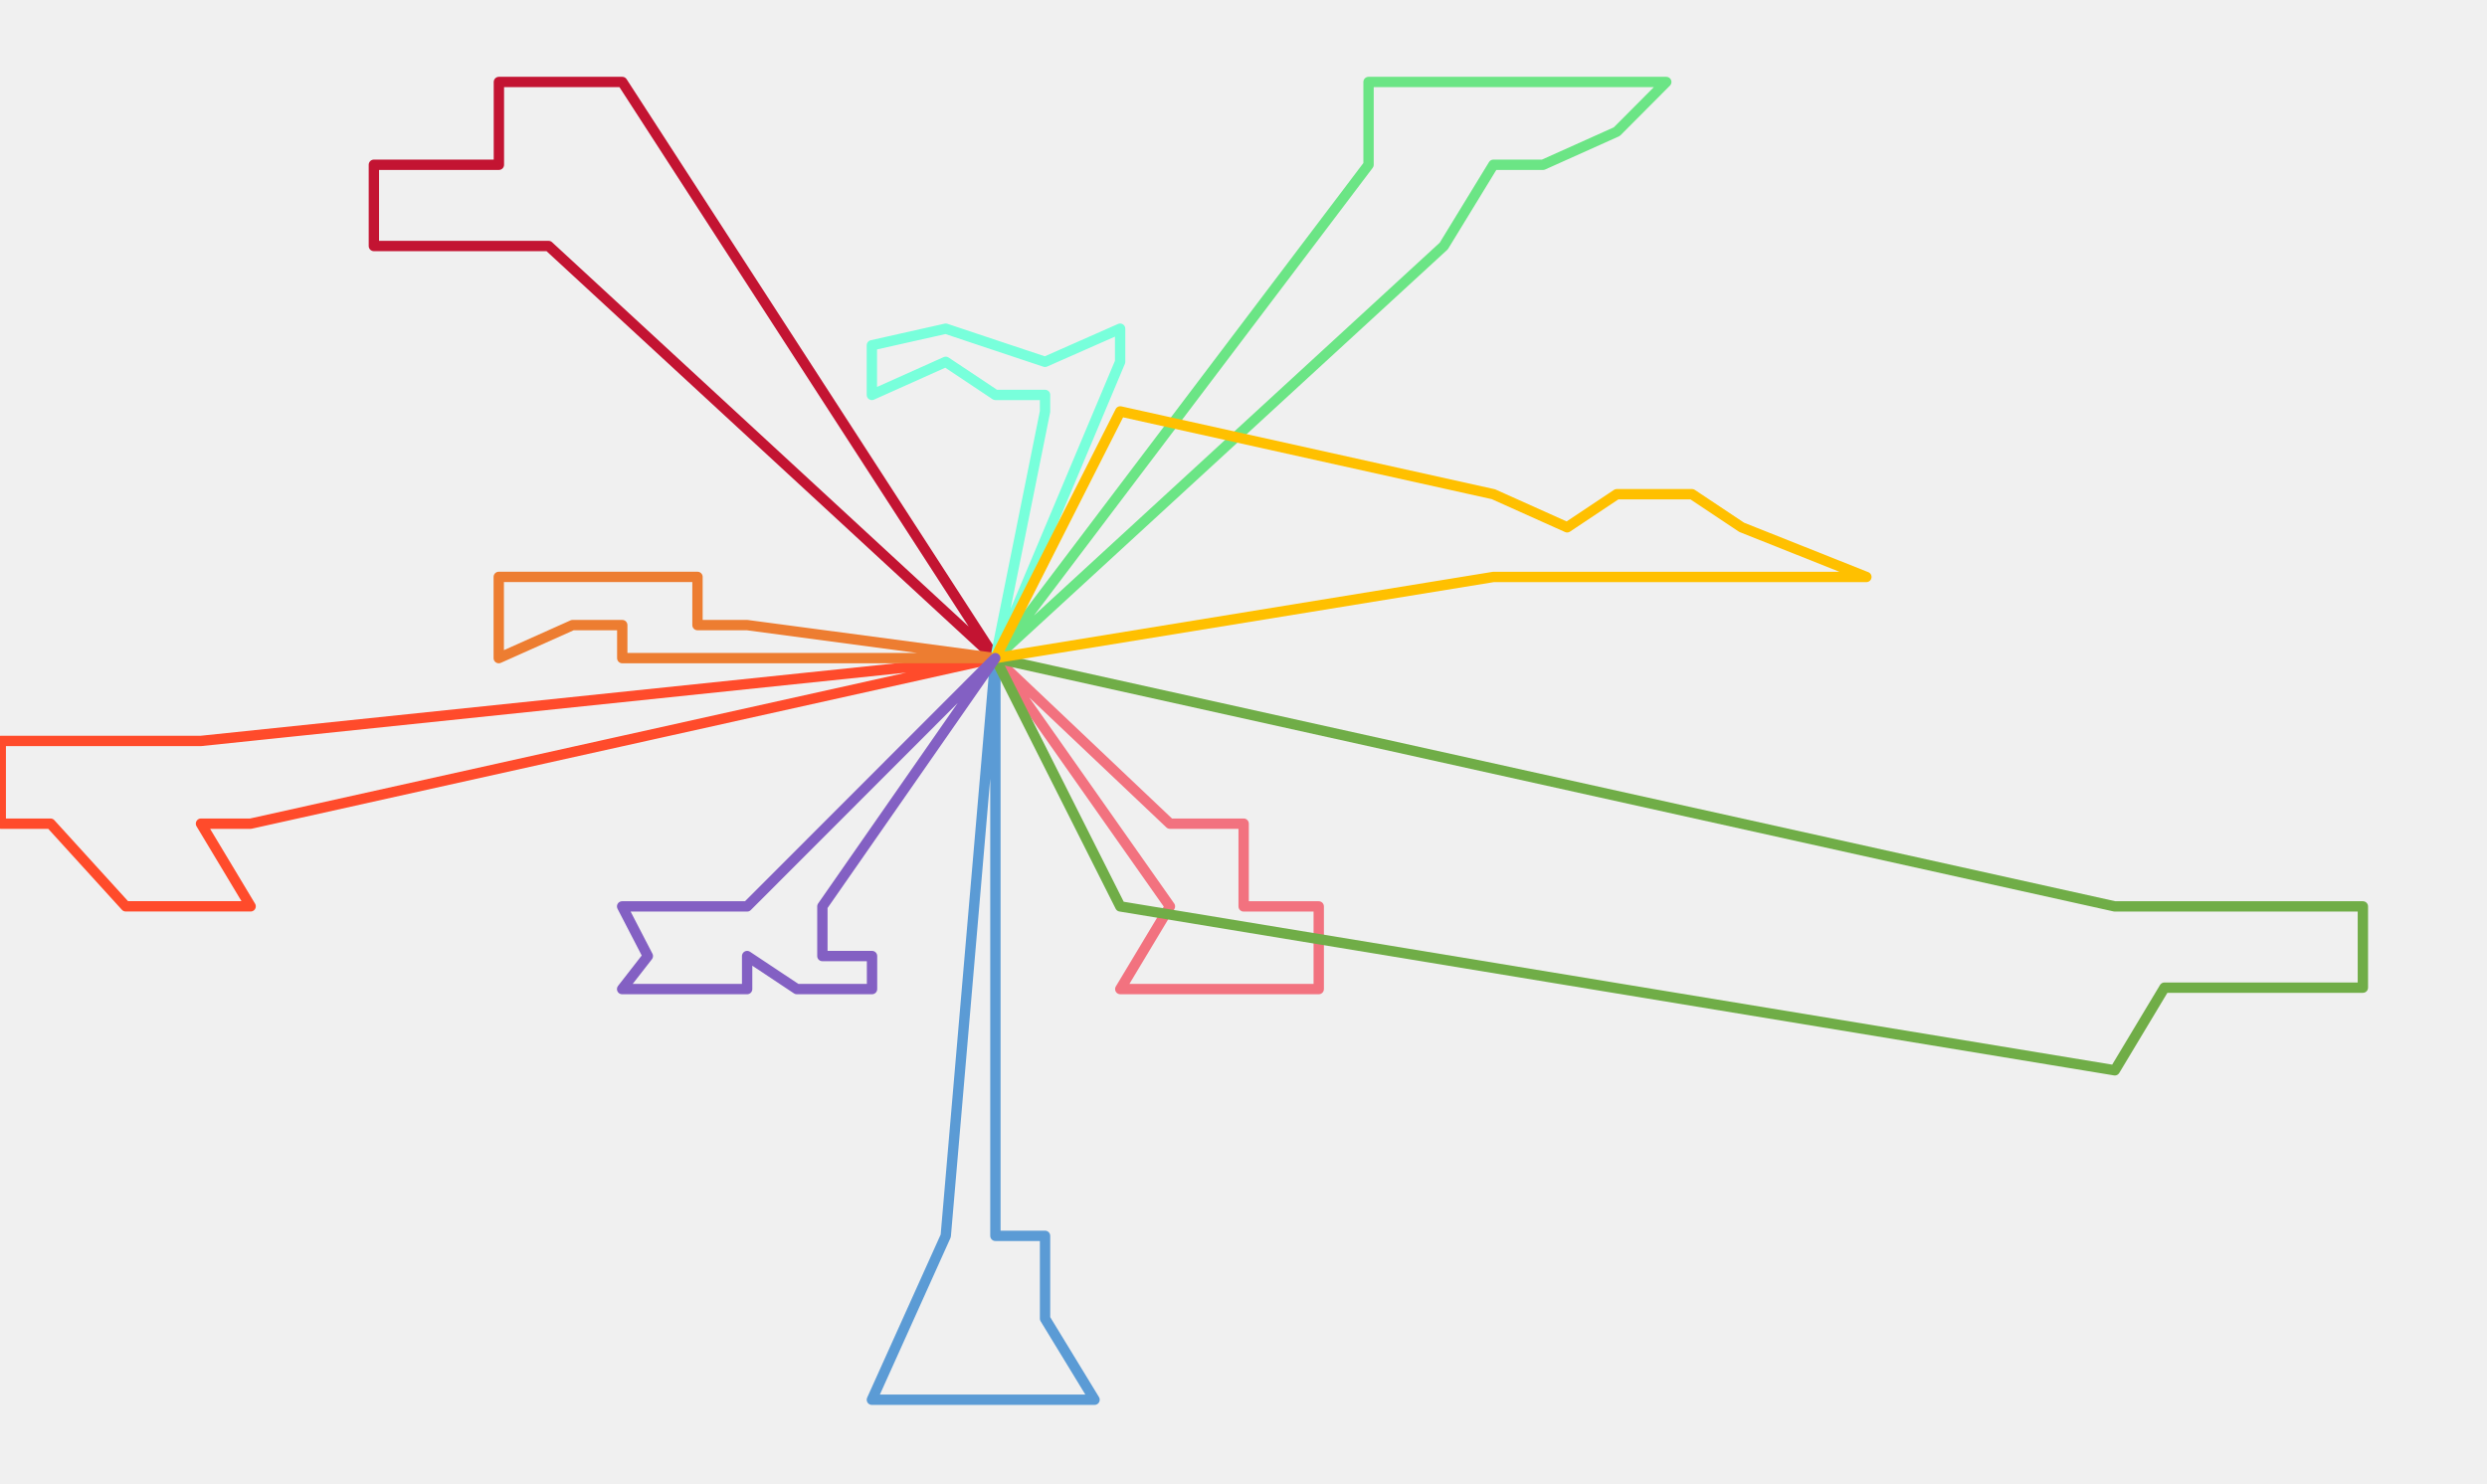
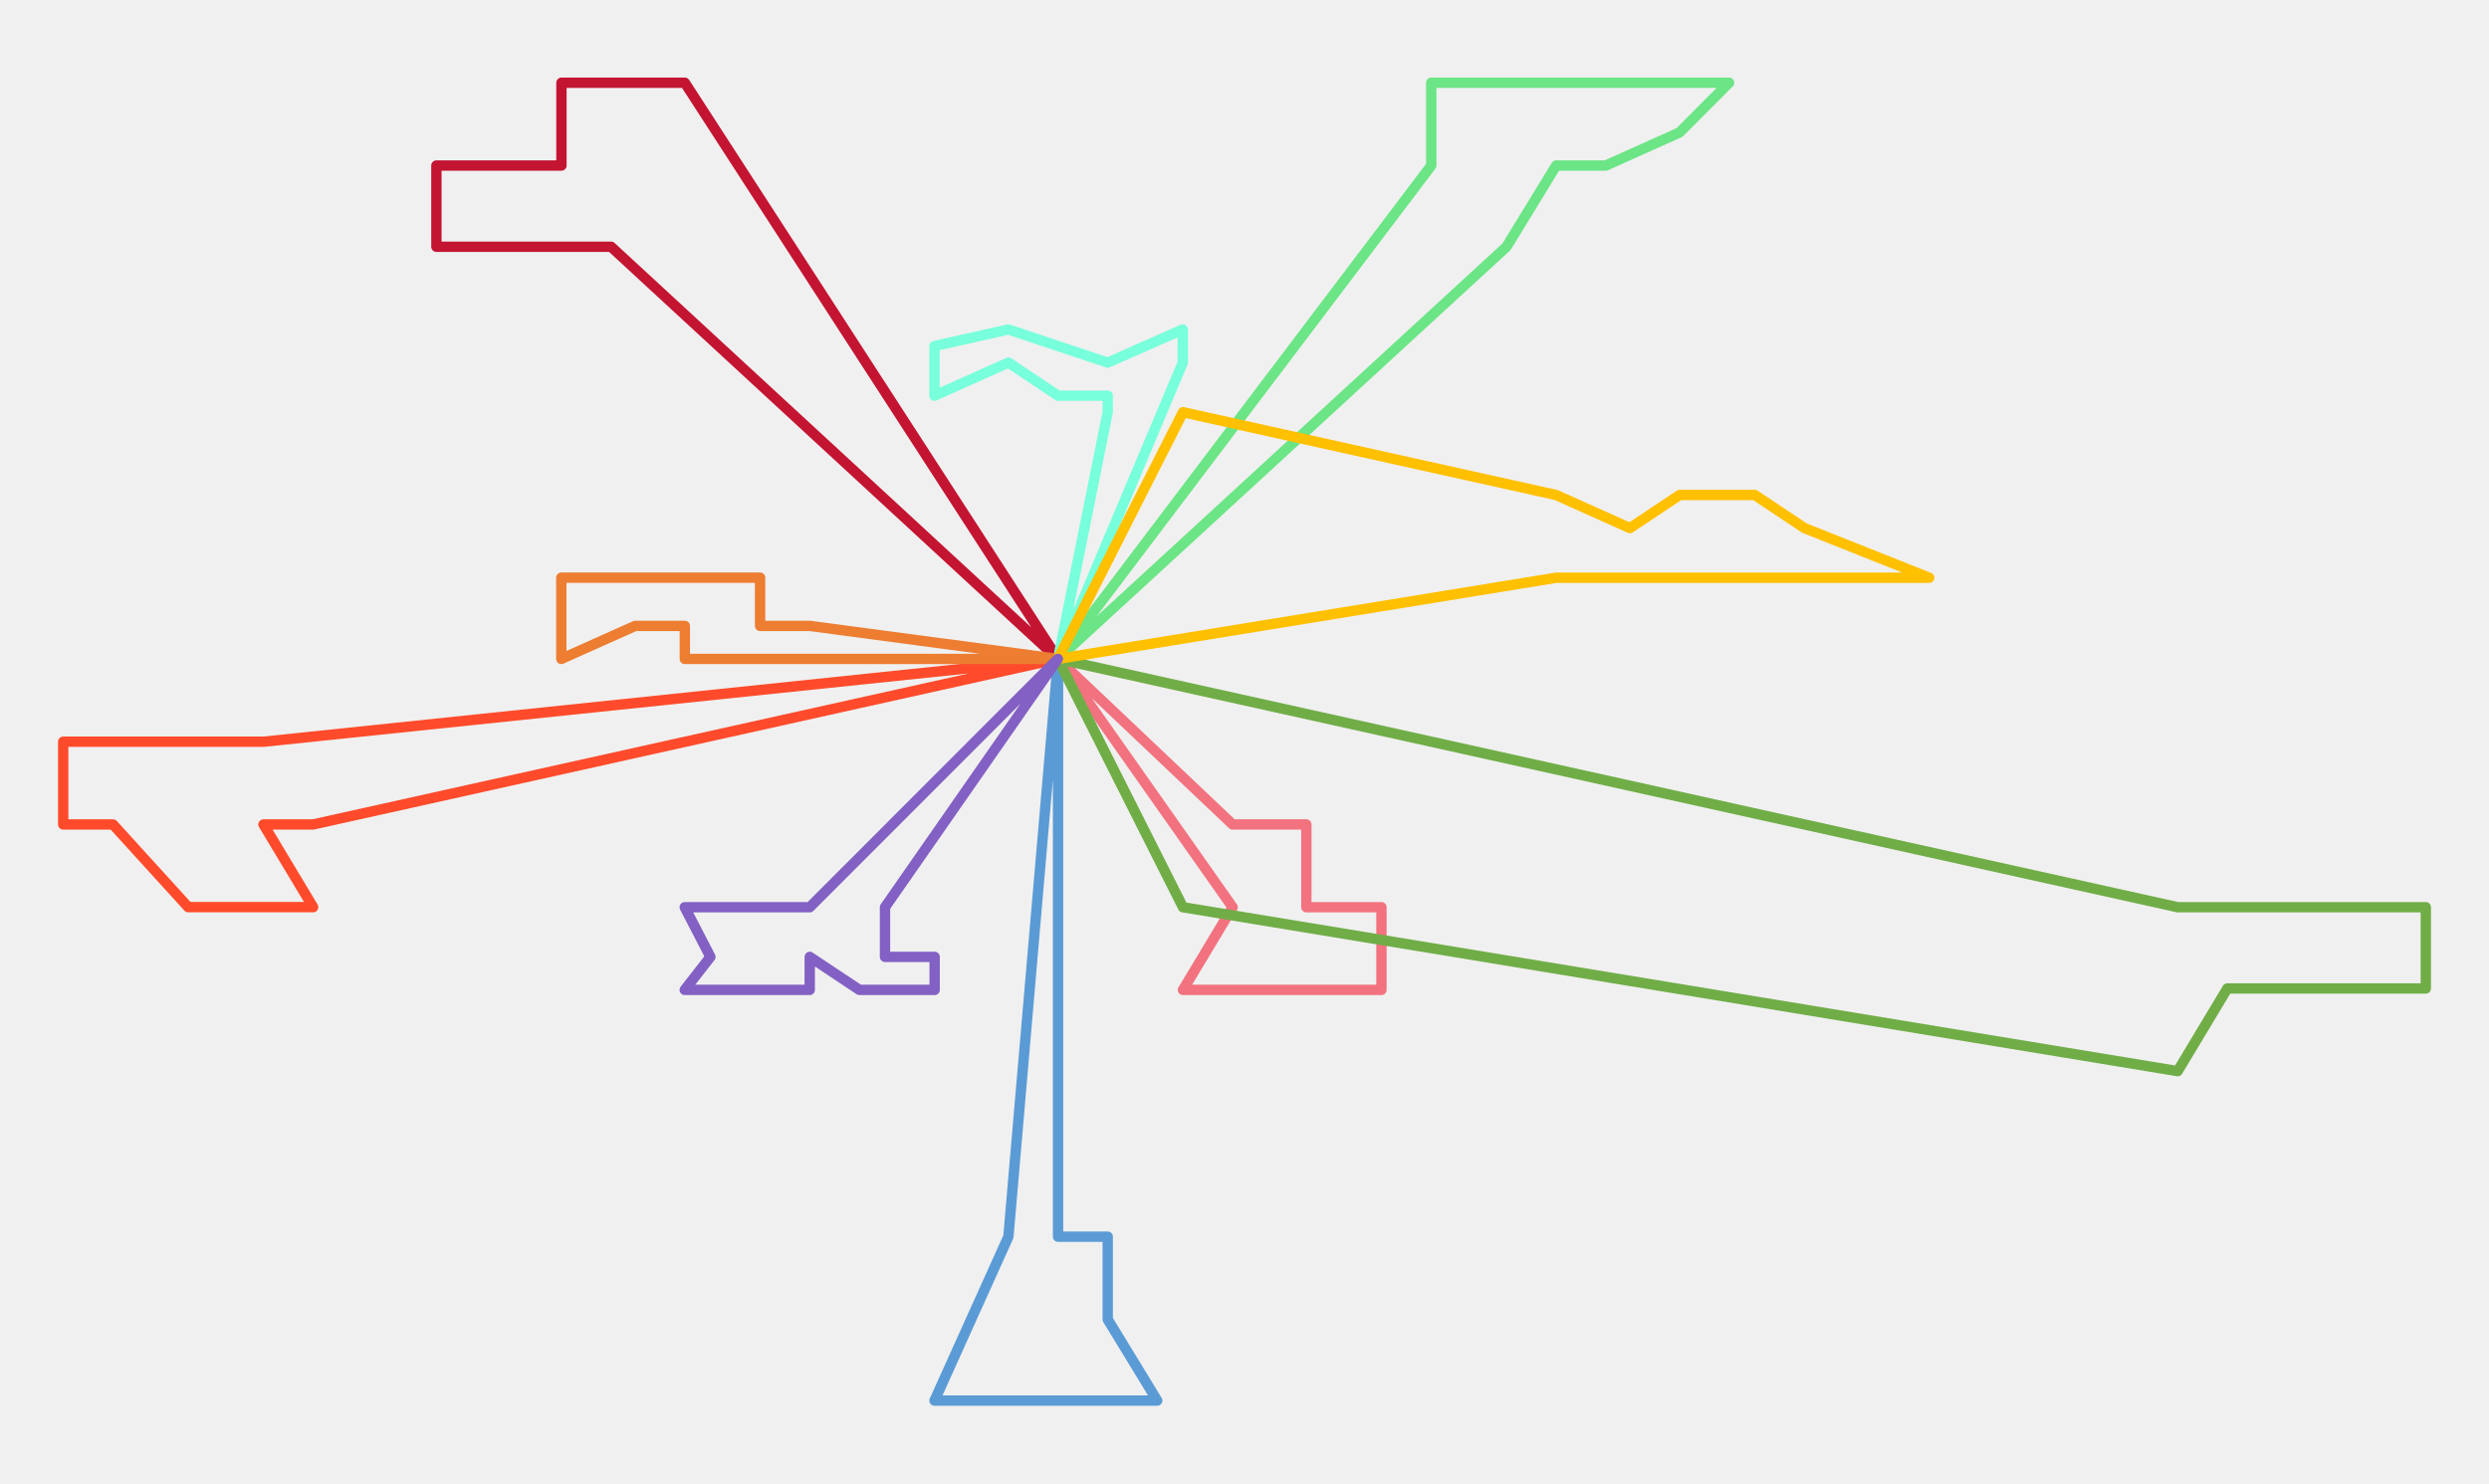
- <svg xmlns="http://www.w3.org/2000/svg" width="1653" height="986" xml:space="preserve" overflow="hidden">
+ <svg xmlns="http://www.w3.org/2000/svg" width="1654" height="986" fill="none">
+   <g clip-path="url(#clip0_622_299)">
+     <mask id="mask0_622_299" style="mask-type:luminance" maskUnits="userSpaceOnUse" x="0" y="0" width="1654" height="986">
+       <path d="M1653.5 0H0.5V986H1653.5V0Z" fill="white" />
+     </mask>
+     <g mask="url(#mask0_622_299)">
+       <path d="M703.1 438V822.05H736.1V877.05L769 931H703.1H670.1H621L670.1 822.05L703.1 438Z" stroke="#5B9BD5" stroke-width="6.875" stroke-miterlimit="10" stroke-linecap="round" stroke-linejoin="round" />
+       <path d="M703 438L406.09 164.032H340.09H290V110.03H373.09V55H406.09H455.09L703 438Z" stroke="#C31432" stroke-width="6.875" stroke-miterlimit="10" stroke-linecap="round" stroke-linejoin="round" />
+       <path d="M703 438L208.08 548.04H175.08L208.08 603H125.08L75.08 548.04H42V493.04H125.08H175.08L703 438Z" stroke="#FF4B2B" stroke-width="6.875" stroke-miterlimit="10" stroke-linecap="round" stroke-linejoin="round" />
+       <path d="M703 438L1001.11 164.032L1034.11 110.03H1067.11L1116.11 88.029L1149 55H1116.11H1034.11H951.11V110.03L703 438Z" stroke="#6BE585" stroke-width="6.875" stroke-miterlimit="10" stroke-linecap="round" stroke-linejoin="round" />
+       <path d="M703 438L819.1 548.04H835.1H868.1V603.05H918V658H868.1H835.1H786.1L819.1 603.05L703 438Z" stroke="#F2727F" stroke-width="6.875" stroke-miterlimit="10" stroke-linecap="round" stroke-linejoin="round" />
+       <path d="M703 438L1447.12 603.05H1496.13H1529.13H1612V657.05H1562.13H1496.13H1480.12L1447.12 712L786.1 603.05L703 438Z" stroke="#70AD47" stroke-width="6.875" stroke-miterlimit="10" stroke-linecap="round" stroke-linejoin="round" />
+       <path d="M703.1 438L736.1 274.04V263.03H703.1L670.1 241.03L621 263.03V230.03L670.1 219L703.1 230.03L736.1 241.03L786 219V241.03L703.1 438Z" stroke="#78FFDB" stroke-width="6.875" stroke-miterlimit="10" stroke-linecap="round" stroke-linejoin="round" />
+       <path d="M703 438H538.09H455.09V416.04H422.09L373 438V384H422.09H455.09H505.09V416.04H538.09L703 438Z" stroke="#ED7D31" stroke-width="6.875" stroke-miterlimit="10" stroke-linecap="round" stroke-linejoin="round" />
+       <path d="M703 438L1034.11 384.04H1116.11H1133.11H1232.12H1282L1199.12 351.04L1166.11 329.04H1116.11L1083.11 351.04L1034.11 329.04L786.1 274L703 438Z" stroke="#FFC000" stroke-width="6.875" stroke-miterlimit="10" stroke-linecap="round" stroke-linejoin="round" />
+       <path d="M703 438L588.1 603.05V636.05H621.1V658H571.1L538.09 636.05V658H505.09H455L472.09 636.05L455 603.05H505.09H538.09L703 438Z" stroke="#8360C3" stroke-width="6.875" stroke-miterlimit="10" stroke-linecap="round" stroke-linejoin="round" />
+     </g>
+   </g>
  <defs>
-     <clipPath id="clip0">
-       <rect x="2370" y="794" width="1653" height="986" />
+     <clipPath id="clip0_622_299">
+       <rect width="1653" height="986" fill="white" transform="translate(0.5)" />
    </clipPath>
  </defs>
-   <g clip-path="url(#clip0)" transform="translate(-2370 -794)">
-     <g>
-       <path d="M3031.6 1231.5 3031.6 1615.55 3064.6 1615.55 3064.6 1670.55 3097.5 1724.5 3031.6 1724.5 2998.6 1724.5 2949.5 1724.5 2998.6 1615.55 3031.6 1231.5" stroke="#5B9BD5" stroke-width="6.875" stroke-linecap="round" stroke-linejoin="round" stroke-miterlimit="10" fill="none" />
-     </g>
-     <g>
-       <path d="M3031.5 1231.5 2734.59 957.532 2668.59 957.532 2618.5 957.532 2618.5 903.53 2701.59 903.53 2701.59 848.5 2734.59 848.5 2783.59 848.5 3031.5 1231.5" stroke="#C31432" stroke-width="6.875" stroke-linecap="round" stroke-linejoin="round" stroke-miterlimit="10" fill="none" />
-     </g>
-     <g>
-       <path d="M3031.5 1231.5 2536.58 1341.54 2503.58 1341.54 2536.58 1396.5 2453.58 1396.5 2403.58 1341.54 2370.5 1341.54 2370.5 1286.54 2453.58 1286.54 2503.58 1286.54 3031.5 1231.5" stroke="#FF4B2B" stroke-width="6.875" stroke-linecap="round" stroke-linejoin="round" stroke-miterlimit="10" fill="none" />
-     </g>
-     <g>
-       <path d="M3031.5 1231.5 3329.61 957.532 3362.61 903.53 3395.61 903.53 3444.61 881.529 3477.5 848.5 3444.61 848.5 3362.61 848.5 3279.61 848.5 3279.61 903.53 3031.5 1231.5" stroke="#6BE585" stroke-width="6.875" stroke-linecap="round" stroke-linejoin="round" stroke-miterlimit="10" fill="none" />
-     </g>
-     <g>
-       <path d="M3031.5 1231.5 3147.6 1341.54 3163.6 1341.54 3196.6 1341.54 3196.6 1396.55 3246.5 1396.55 3246.5 1451.5 3196.6 1451.5 3163.6 1451.5 3114.6 1451.5 3147.6 1396.55 3031.5 1231.5" stroke="#F2727F" stroke-width="6.875" stroke-linecap="round" stroke-linejoin="round" stroke-miterlimit="10" fill="none" />
-     </g>
-     <g>
-       <path d="M3031.5 1231.5 3775.62 1396.55 3824.63 1396.55 3857.63 1396.55 3940.5 1396.55 3940.5 1450.55 3890.63 1450.55 3824.63 1450.55 3808.62 1450.55 3775.62 1505.5 3114.6 1396.55 3031.5 1231.5" stroke="#70AD47" stroke-width="6.875" stroke-linecap="round" stroke-linejoin="round" stroke-miterlimit="10" fill="none" />
-     </g>
-     <g>
-       <path d="M3031.6 1231.5 3064.6 1067.54 3064.6 1056.53 3031.6 1056.53 2998.6 1034.53 2949.5 1056.53 2949.5 1023.53 2998.6 1012.5 3031.6 1023.53 3064.6 1034.53 3114.5 1012.5 3114.5 1034.53 3031.6 1231.5" stroke="#78FFDB" stroke-width="6.875" stroke-linecap="round" stroke-linejoin="round" stroke-miterlimit="10" fill="none" />
-     </g>
-     <g>
-       <path d="M3031.5 1231.5 2866.59 1231.5 2783.59 1231.5 2783.59 1209.54 2750.59 1209.54 2701.5 1231.5 2701.5 1177.5 2750.59 1177.5 2783.59 1177.5 2833.59 1177.5 2833.59 1209.54 2866.59 1209.54 3031.5 1231.5" stroke="#ED7D31" stroke-width="6.875" stroke-linecap="round" stroke-linejoin="round" stroke-miterlimit="10" fill="none" />
-     </g>
-     <g>
-       <path d="M3031.5 1231.5 3362.61 1177.54 3444.61 1177.54 3461.61 1177.54 3560.62 1177.54 3610.5 1177.54 3527.62 1144.54 3494.61 1122.54 3444.61 1122.54 3411.61 1144.54 3362.61 1122.54 3114.6 1067.5 3031.5 1231.5" stroke="#FFC000" stroke-width="6.875" stroke-linecap="round" stroke-linejoin="round" stroke-miterlimit="10" fill="none" />
-     </g>
-     <g>
-       <path d="M3031.5 1231.5 2916.6 1396.55 2916.6 1429.55 2949.6 1429.55 2949.6 1451.5 2899.6 1451.5 2866.59 1429.55 2866.59 1451.5 2833.59 1451.5 2783.5 1451.5 2800.59 1429.55 2783.5 1396.55 2833.59 1396.55 2866.59 1396.55 3031.5 1231.5" stroke="#8360C3" stroke-width="6.875" stroke-linecap="round" stroke-linejoin="round" stroke-miterlimit="10" fill="none" />
-     </g>
-   </g>
</svg>
